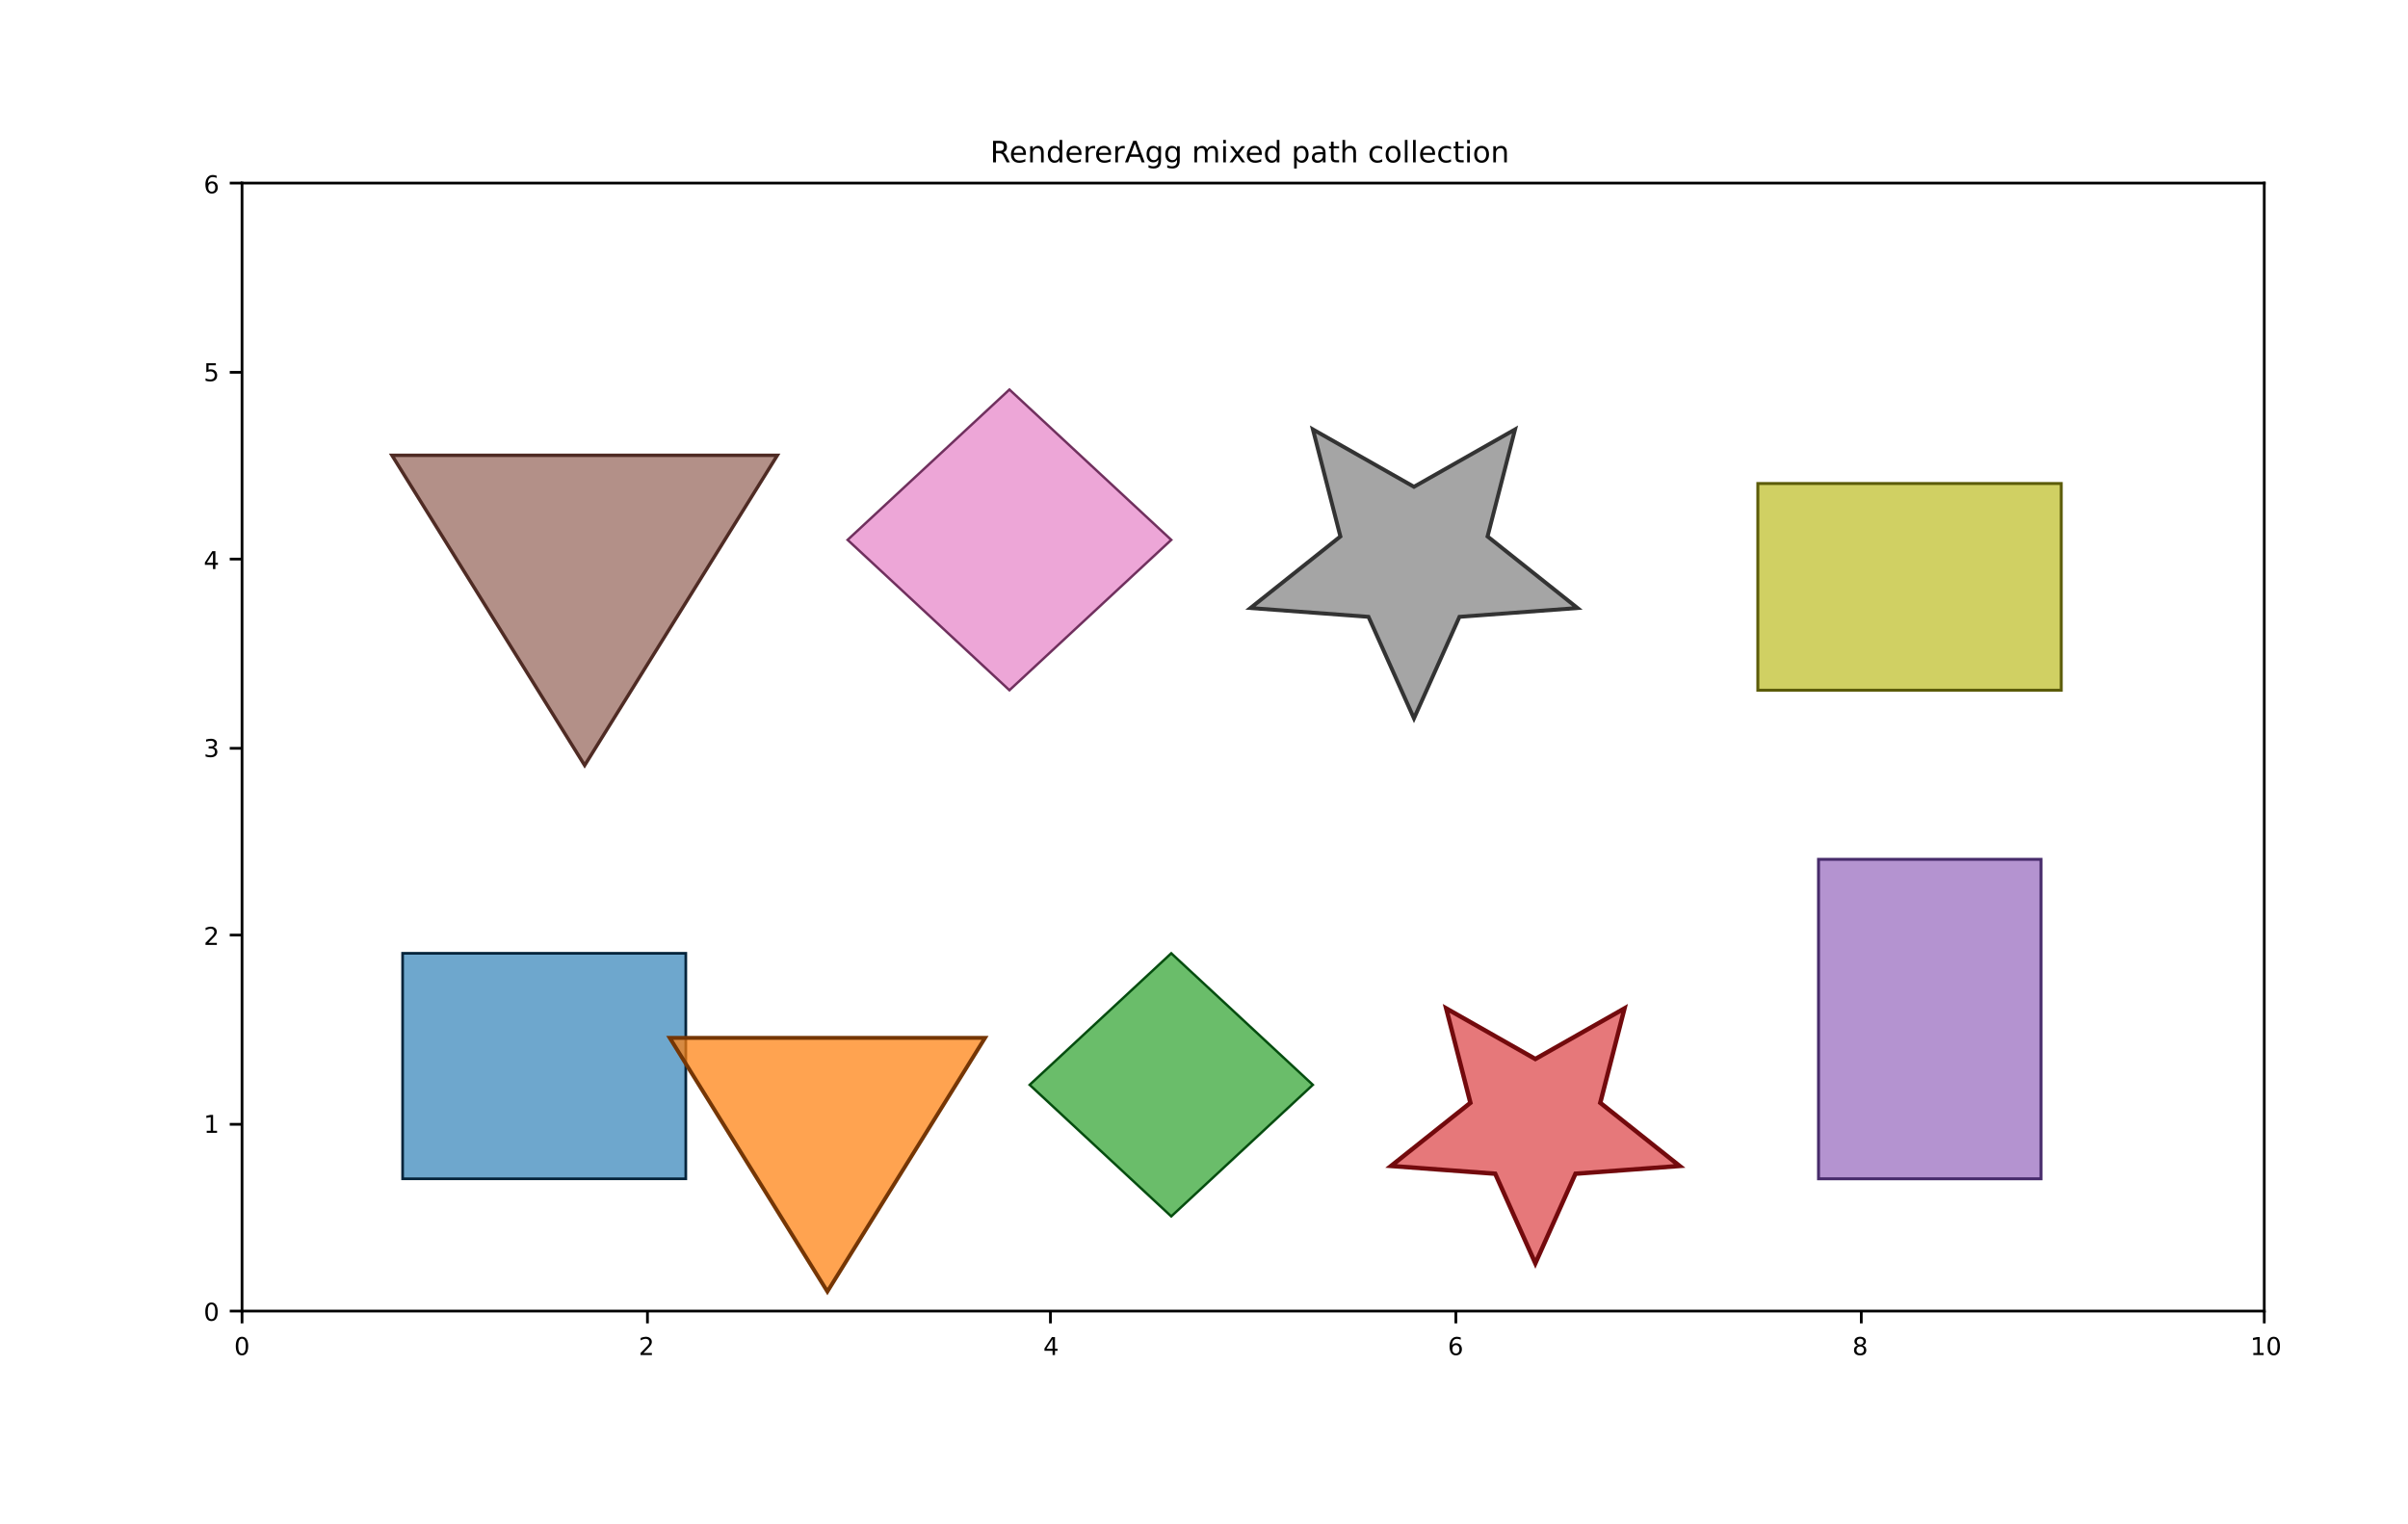
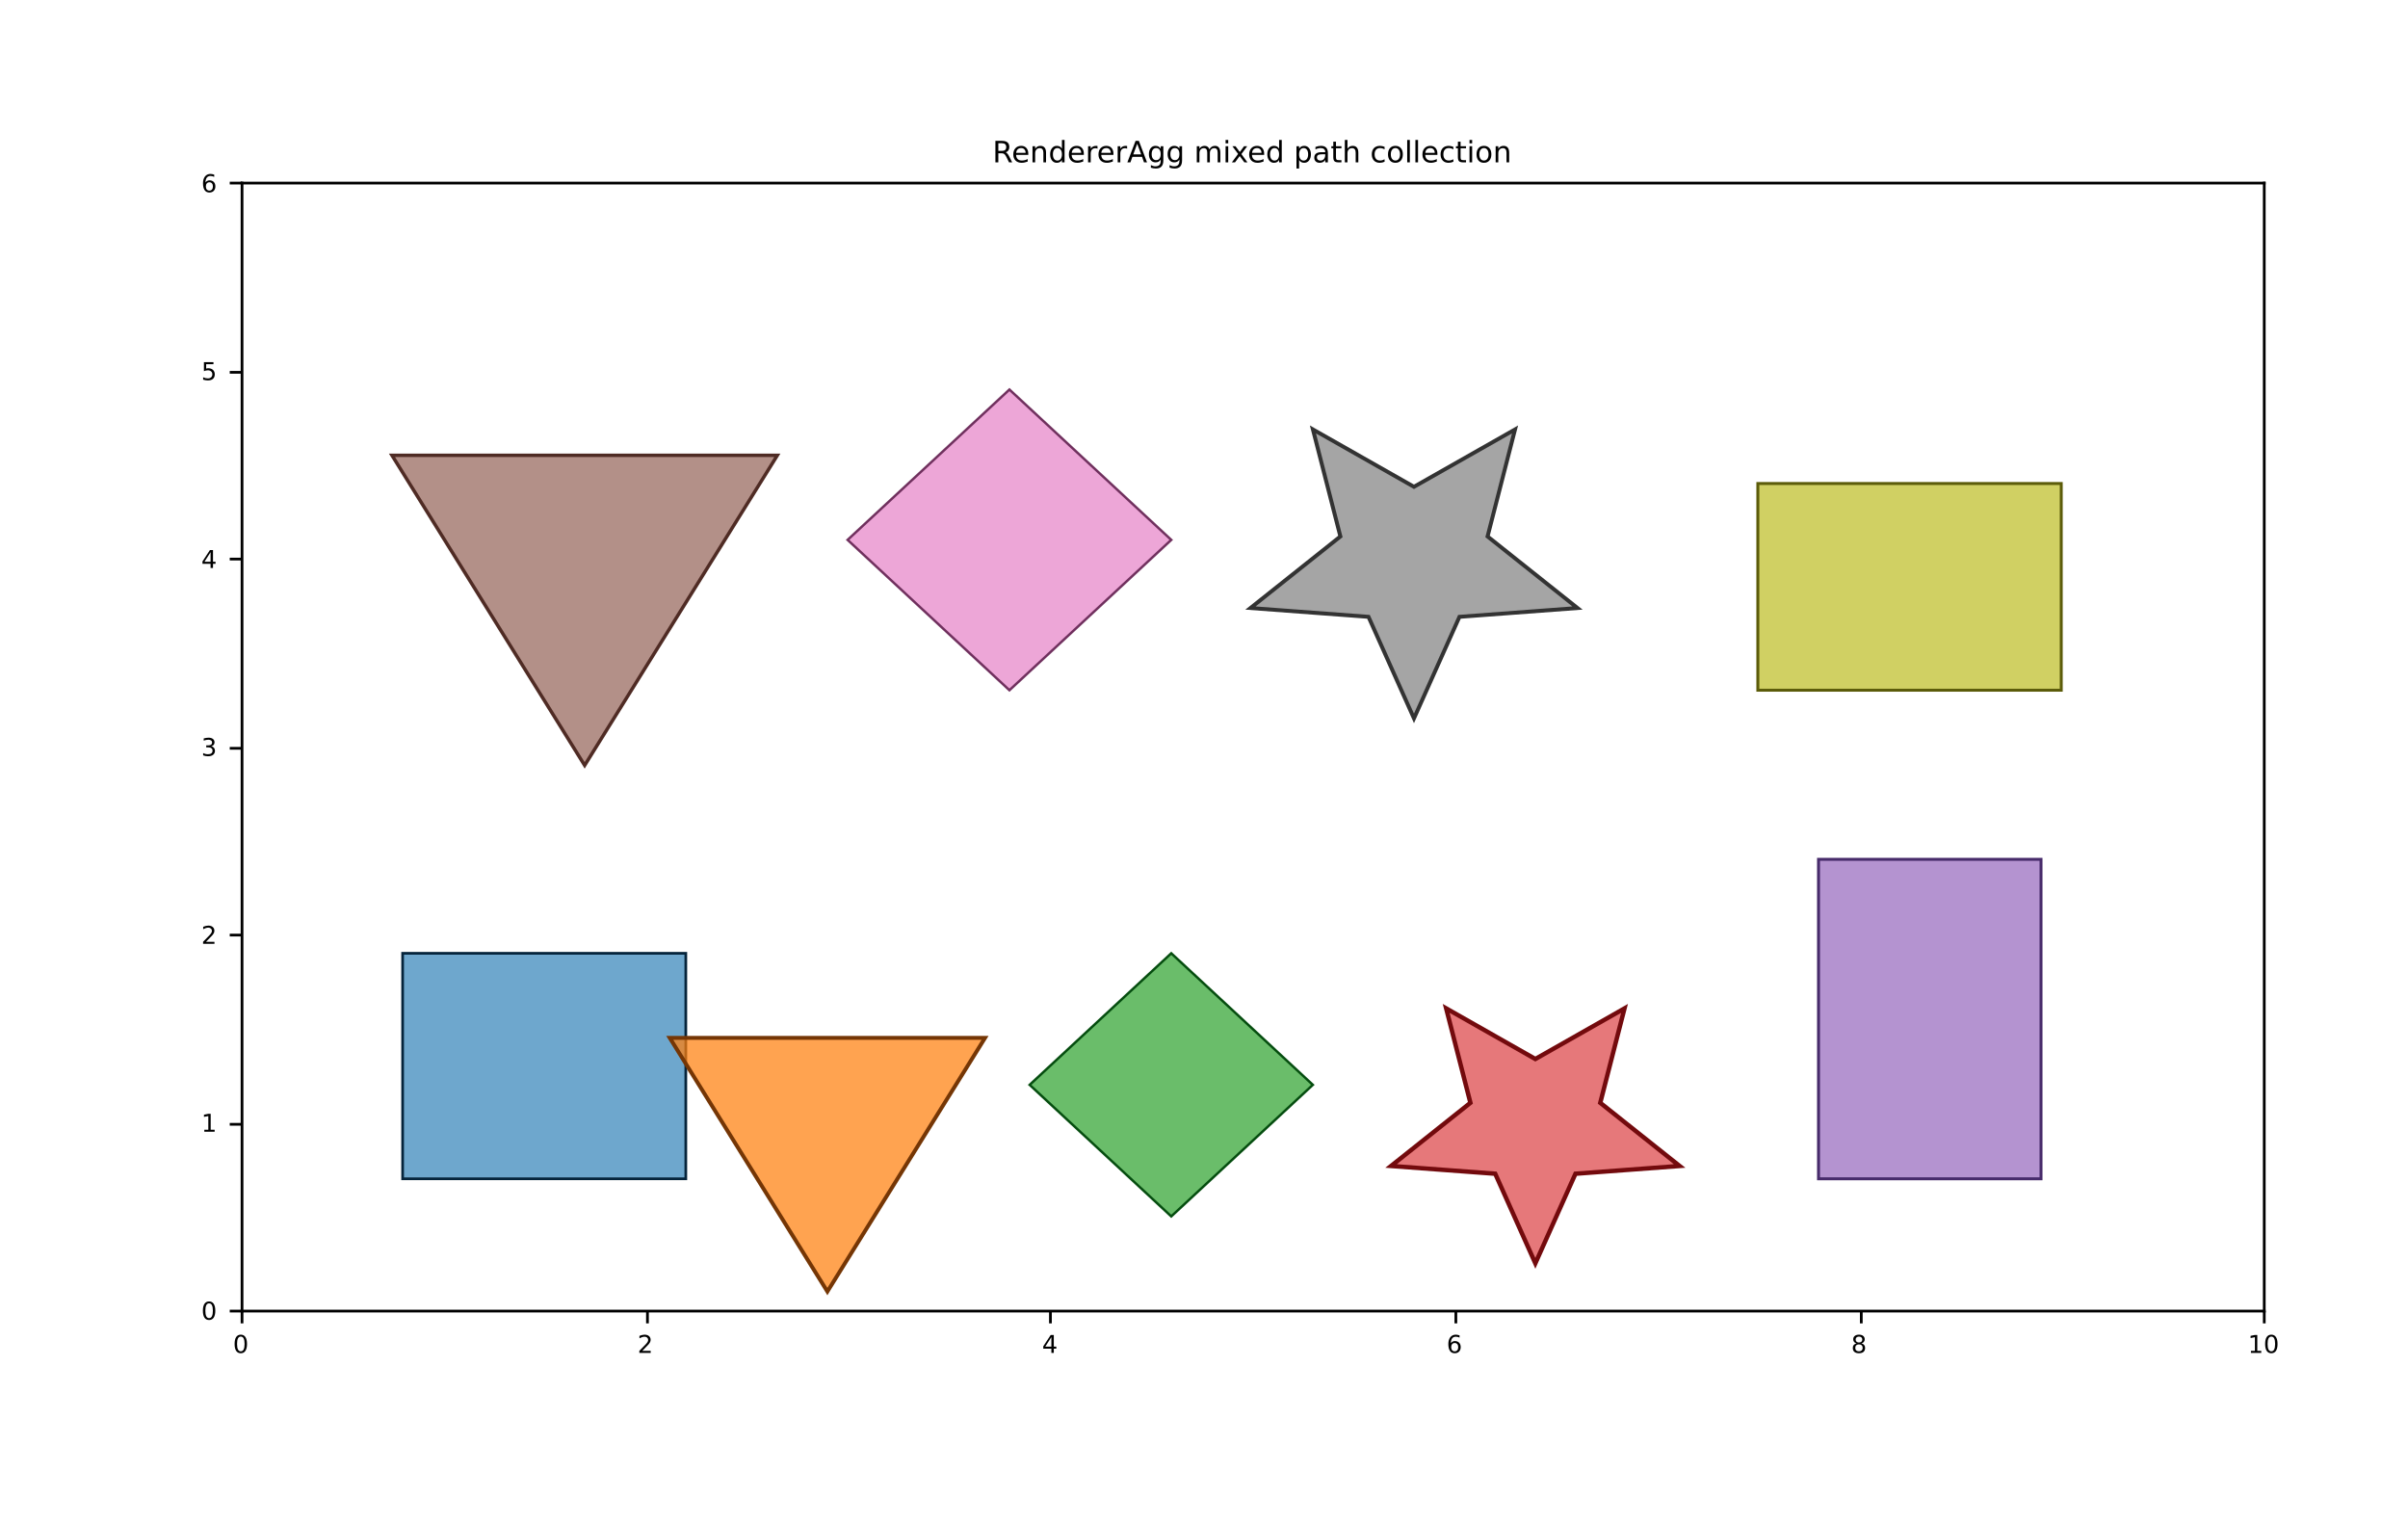
<svg xmlns="http://www.w3.org/2000/svg" xmlns:xlink="http://www.w3.org/1999/xlink" width="980" height="620" viewBox="0 0 980 620" preserveAspectRatio="xMidYMid meet">
  <defs>
    <clipPath id="clip1" clipPathUnits="userSpaceOnUse">
      <rect x="98" y="74.4" width="823.2" height="458.8" />
    </clipPath>
    <path id="pathcoll1" d="M 163.856 479.673 L 279.104 479.673 L 279.104 387.913 L 163.856 387.913 Z" />
    <path id="pathcoll2" d="M 336.728 525.553 L 400.89 422.323 L 272.566 422.323 Z" />
    <path id="pathcoll3" d="M 476.672 387.913 L 534.296 441.44 L 476.672 494.967 L 419.048 441.44 Z" />
    <path id="pathcoll4" d="M 624.848 514.083 L 641.178 477.612 L 683.566 474.455 L 651.271 448.758 L 661.138 410.336 L 624.848 430.926 L 588.558 410.336 L 598.425 448.758 L 566.13 474.455 L 608.518 477.612 Z" />
    <path id="pathcoll5" d="M 740.096 479.673 L 830.648 479.673 L 830.648 349.68 L 740.096 349.68 Z" />
    <path id="pathcoll6" d="M 237.944 311.447 L 316.364 185.277 L 159.524 185.277 Z" />
    <path id="pathcoll7" d="M 410.816 158.513 L 476.672 219.687 L 410.816 280.86 L 344.96 219.687 Z" />
    <path id="pathcoll8" d="M 575.456 292.33 L 593.964 250.996 L 642.003 247.418 L 605.402 218.295 L 616.585 174.75 L 575.456 198.085 L 534.327 174.75 L 545.51 218.295 L 508.909 247.418 L 556.948 250.996 Z" />
    <path id="pathcoll9" d="M 715.4 280.86 L 838.88 280.86 L 838.88 196.747 L 715.4 196.747 Z" />
  </defs>
  <rect x="0" y="0" width="100%" height="100%" fill="rgb(255,255,255)" />
  <g clip-path="url(#clip1)">
    <use href="#pathcoll1" xlink:href="#pathcoll1" fill="rgb(33,120,179)" fill-opacity="0.65" stroke="rgb(5,36,59)" stroke-width="1.1" stroke-linejoin="miter" stroke-linecap="butt" />
    <use href="#pathcoll2" xlink:href="#pathcoll2" fill="rgb(255,128,13)" fill-opacity="0.72" stroke="rgb(117,54,5)" stroke-width="1.6" stroke-linejoin="miter" stroke-linecap="butt" />
    <use href="#pathcoll3" xlink:href="#pathcoll3" fill="rgb(43,161,43)" fill-opacity="0.7" stroke="rgb(5,77,15)" stroke-width="1" stroke-linejoin="miter" stroke-linecap="butt" />
    <use href="#pathcoll4" xlink:href="#pathcoll4" fill="rgb(214,38,41)" fill-opacity="0.62" stroke="rgb(115,10,13)" stroke-width="1.8" stroke-linejoin="miter" stroke-linecap="butt" />
    <use href="#pathcoll5" xlink:href="#pathcoll5" fill="rgb(148,102,189)" fill-opacity="0.7" stroke="rgb(71,43,107)" stroke-width="1.2" stroke-linejoin="miter" stroke-linecap="butt" />
    <use href="#pathcoll6" xlink:href="#pathcoll6" fill="rgb(140,87,74)" fill-opacity="0.66" stroke="rgb(79,43,36)" stroke-width="1.4" stroke-linejoin="miter" stroke-linecap="butt" />
    <use href="#pathcoll7" xlink:href="#pathcoll7" fill="rgb(227,120,194)" fill-opacity="0.66" stroke="rgb(112,48,94)" stroke-width="1" stroke-linejoin="miter" stroke-linecap="butt" />
    <use href="#pathcoll8" xlink:href="#pathcoll8" fill="rgb(128,128,128)" fill-opacity="0.7" stroke="rgb(51,51,51)" stroke-width="1.6" stroke-linejoin="miter" stroke-linecap="butt" />
    <use href="#pathcoll9" xlink:href="#pathcoll9" fill="rgb(189,189,33)" fill-opacity="0.7" stroke="rgb(92,92,10)" stroke-width="1.2" stroke-linejoin="miter" stroke-linecap="butt" />
  </g>
  <path d="M 98.5 533.5 L 98.5 538.5" fill="none" stroke="rgb(0,0,0)" stroke-width="1.111" stroke-linejoin="miter" stroke-linecap="butt" />
  <path d="M 263.5 533.5 L 263.5 538.5" fill="none" stroke="rgb(0,0,0)" stroke-width="1.111" stroke-linejoin="miter" stroke-linecap="butt" />
  <path d="M 427.5 533.5 L 427.5 538.5" fill="none" stroke="rgb(0,0,0)" stroke-width="1.111" stroke-linejoin="miter" stroke-linecap="butt" />
  <path d="M 592.5 533.5 L 592.5 538.5" fill="none" stroke="rgb(0,0,0)" stroke-width="1.111" stroke-linejoin="miter" stroke-linecap="butt" />
  <path d="M 757.5 533.5 L 757.5 538.5" fill="none" stroke="rgb(0,0,0)" stroke-width="1.111" stroke-linejoin="miter" stroke-linecap="butt" />
  <path d="M 921.5 533.5 L 921.5 538.5" fill="none" stroke="rgb(0,0,0)" stroke-width="1.111" stroke-linejoin="miter" stroke-linecap="butt" />
-   <text x="95.308" y="551.384" font-size="10" font-family="DejaVu Sans, Arial, sans-serif" fill="rgb(0,0,0)">0</text>
-   <text x="259.948" y="551.384" font-size="10" font-family="DejaVu Sans, Arial, sans-serif" fill="rgb(0,0,0)">2</text>
-   <text x="424.588" y="551.384" font-size="10" font-family="DejaVu Sans, Arial, sans-serif" fill="rgb(0,0,0)">4</text>
-   <text x="589.228" y="551.384" font-size="10" font-family="DejaVu Sans, Arial, sans-serif" fill="rgb(0,0,0)">6</text>
-   <text x="753.868" y="551.384" font-size="10" font-family="DejaVu Sans, Arial, sans-serif" fill="rgb(0,0,0)">8</text>
-   <text x="915.815" y="551.384" font-size="10" font-family="DejaVu Sans, Arial, sans-serif" fill="rgb(0,0,0)">10</text>
+   <text x="94.82" y="550.52" font-size="10" font-family="DejaVu Sans, Arial, sans-serif" fill="rgb(0,0,0)">0</text>
+   <text x="259.46" y="550.52" font-size="10" font-family="DejaVu Sans, Arial, sans-serif" fill="rgb(0,0,0)">2</text>
+   <text x="424.1" y="550.52" font-size="10" font-family="DejaVu Sans, Arial, sans-serif" fill="rgb(0,0,0)">4</text>
+   <text x="588.74" y="550.52" font-size="10" font-family="DejaVu Sans, Arial, sans-serif" fill="rgb(0,0,0)">6</text>
+   <text x="753.38" y="550.52" font-size="10" font-family="DejaVu Sans, Arial, sans-serif" fill="rgb(0,0,0)">8</text>
+   <text x="914.841" y="550.52" font-size="10" font-family="DejaVu Sans, Arial, sans-serif" fill="rgb(0,0,0)">10</text>
  <path d="M 98.5 533.5 L 93.5 533.5" fill="none" stroke="rgb(0,0,0)" stroke-width="1.111" stroke-linejoin="miter" stroke-linecap="butt" />
  <path d="M 98.5 457.5 L 93.5 457.5" fill="none" stroke="rgb(0,0,0)" stroke-width="1.111" stroke-linejoin="miter" stroke-linecap="butt" />
  <path d="M 98.5 380.5 L 93.5 380.5" fill="none" stroke="rgb(0,0,0)" stroke-width="1.111" stroke-linejoin="miter" stroke-linecap="butt" />
  <path d="M 98.5 304.5 L 93.5 304.5" fill="none" stroke="rgb(0,0,0)" stroke-width="1.111" stroke-linejoin="miter" stroke-linecap="butt" />
  <path d="M 98.5 227.5 L 93.5 227.5" fill="none" stroke="rgb(0,0,0)" stroke-width="1.111" stroke-linejoin="miter" stroke-linecap="butt" />
  <path d="M 98.5 151.5 L 93.5 151.5" fill="none" stroke="rgb(0,0,0)" stroke-width="1.111" stroke-linejoin="miter" stroke-linecap="butt" />
  <path d="M 98.5 74.5 L 93.5 74.5" fill="none" stroke="rgb(0,0,0)" stroke-width="1.111" stroke-linejoin="miter" stroke-linecap="butt" />
-   <text x="82.893" y="537.431" font-size="10" font-family="DejaVu Sans, Arial, sans-serif" fill="rgb(0,0,0)">0</text>
-   <text x="82.893" y="460.964" font-size="10" font-family="DejaVu Sans, Arial, sans-serif" fill="rgb(0,0,0)">1</text>
-   <text x="82.893" y="384.497" font-size="10" font-family="DejaVu Sans, Arial, sans-serif" fill="rgb(0,0,0)">2</text>
-   <text x="82.893" y="308.031" font-size="10" font-family="DejaVu Sans, Arial, sans-serif" fill="rgb(0,0,0)">3</text>
-   <text x="82.893" y="231.564" font-size="10" font-family="DejaVu Sans, Arial, sans-serif" fill="rgb(0,0,0)">4</text>
-   <text x="82.893" y="155.097" font-size="10" font-family="DejaVu Sans, Arial, sans-serif" fill="rgb(0,0,0)">5</text>
-   <text x="82.893" y="78.631" font-size="10" font-family="DejaVu Sans, Arial, sans-serif" fill="rgb(0,0,0)">6</text>
+   <text x="81.918" y="536.999" font-size="10" font-family="DejaVu Sans, Arial, sans-serif" fill="rgb(0,0,0)">0</text>
+   <text x="81.918" y="460.532" font-size="10" font-family="DejaVu Sans, Arial, sans-serif" fill="rgb(0,0,0)">1</text>
+   <text x="81.918" y="384.065" font-size="10" font-family="DejaVu Sans, Arial, sans-serif" fill="rgb(0,0,0)">2</text>
+   <text x="81.918" y="307.599" font-size="10" font-family="DejaVu Sans, Arial, sans-serif" fill="rgb(0,0,0)">3</text>
+   <text x="81.918" y="231.132" font-size="10" font-family="DejaVu Sans, Arial, sans-serif" fill="rgb(0,0,0)">4</text>
+   <text x="81.918" y="154.665" font-size="10" font-family="DejaVu Sans, Arial, sans-serif" fill="rgb(0,0,0)">5</text>
+   <text x="81.918" y="78.199" font-size="10" font-family="DejaVu Sans, Arial, sans-serif" fill="rgb(0,0,0)">6</text>
  <path d="M 98.5 533.5 L 921.5 533.5" fill="none" stroke="rgb(0,0,0)" stroke-width="1.111" stroke-linejoin="miter" stroke-linecap="square" />
  <path d="M 98.5 533.5 L 98.5 74.5" fill="none" stroke="rgb(0,0,0)" stroke-width="1.111" stroke-linejoin="miter" stroke-linecap="square" />
  <path d="M 98.5 74.5 L 921.5 74.5" fill="none" stroke="rgb(0,0,0)" stroke-width="1.111" stroke-linejoin="miter" stroke-linecap="square" />
  <path d="M 921.5 533.5 L 921.5 74.5" fill="none" stroke="rgb(0,0,0)" stroke-width="1.111" stroke-linejoin="miter" stroke-linecap="square" />
-   <text x="402.985" y="66.067" font-size="12" font-family="DejaVu Sans, Arial, sans-serif" fill="rgb(0,0,0)">RendererAgg mixed path collection</text>
+   <text x="403.936" y="66.067" font-size="12" font-family="DejaVu Sans, Arial, sans-serif" fill="rgb(0,0,0)">RendererAgg mixed path collection</text>
</svg>
